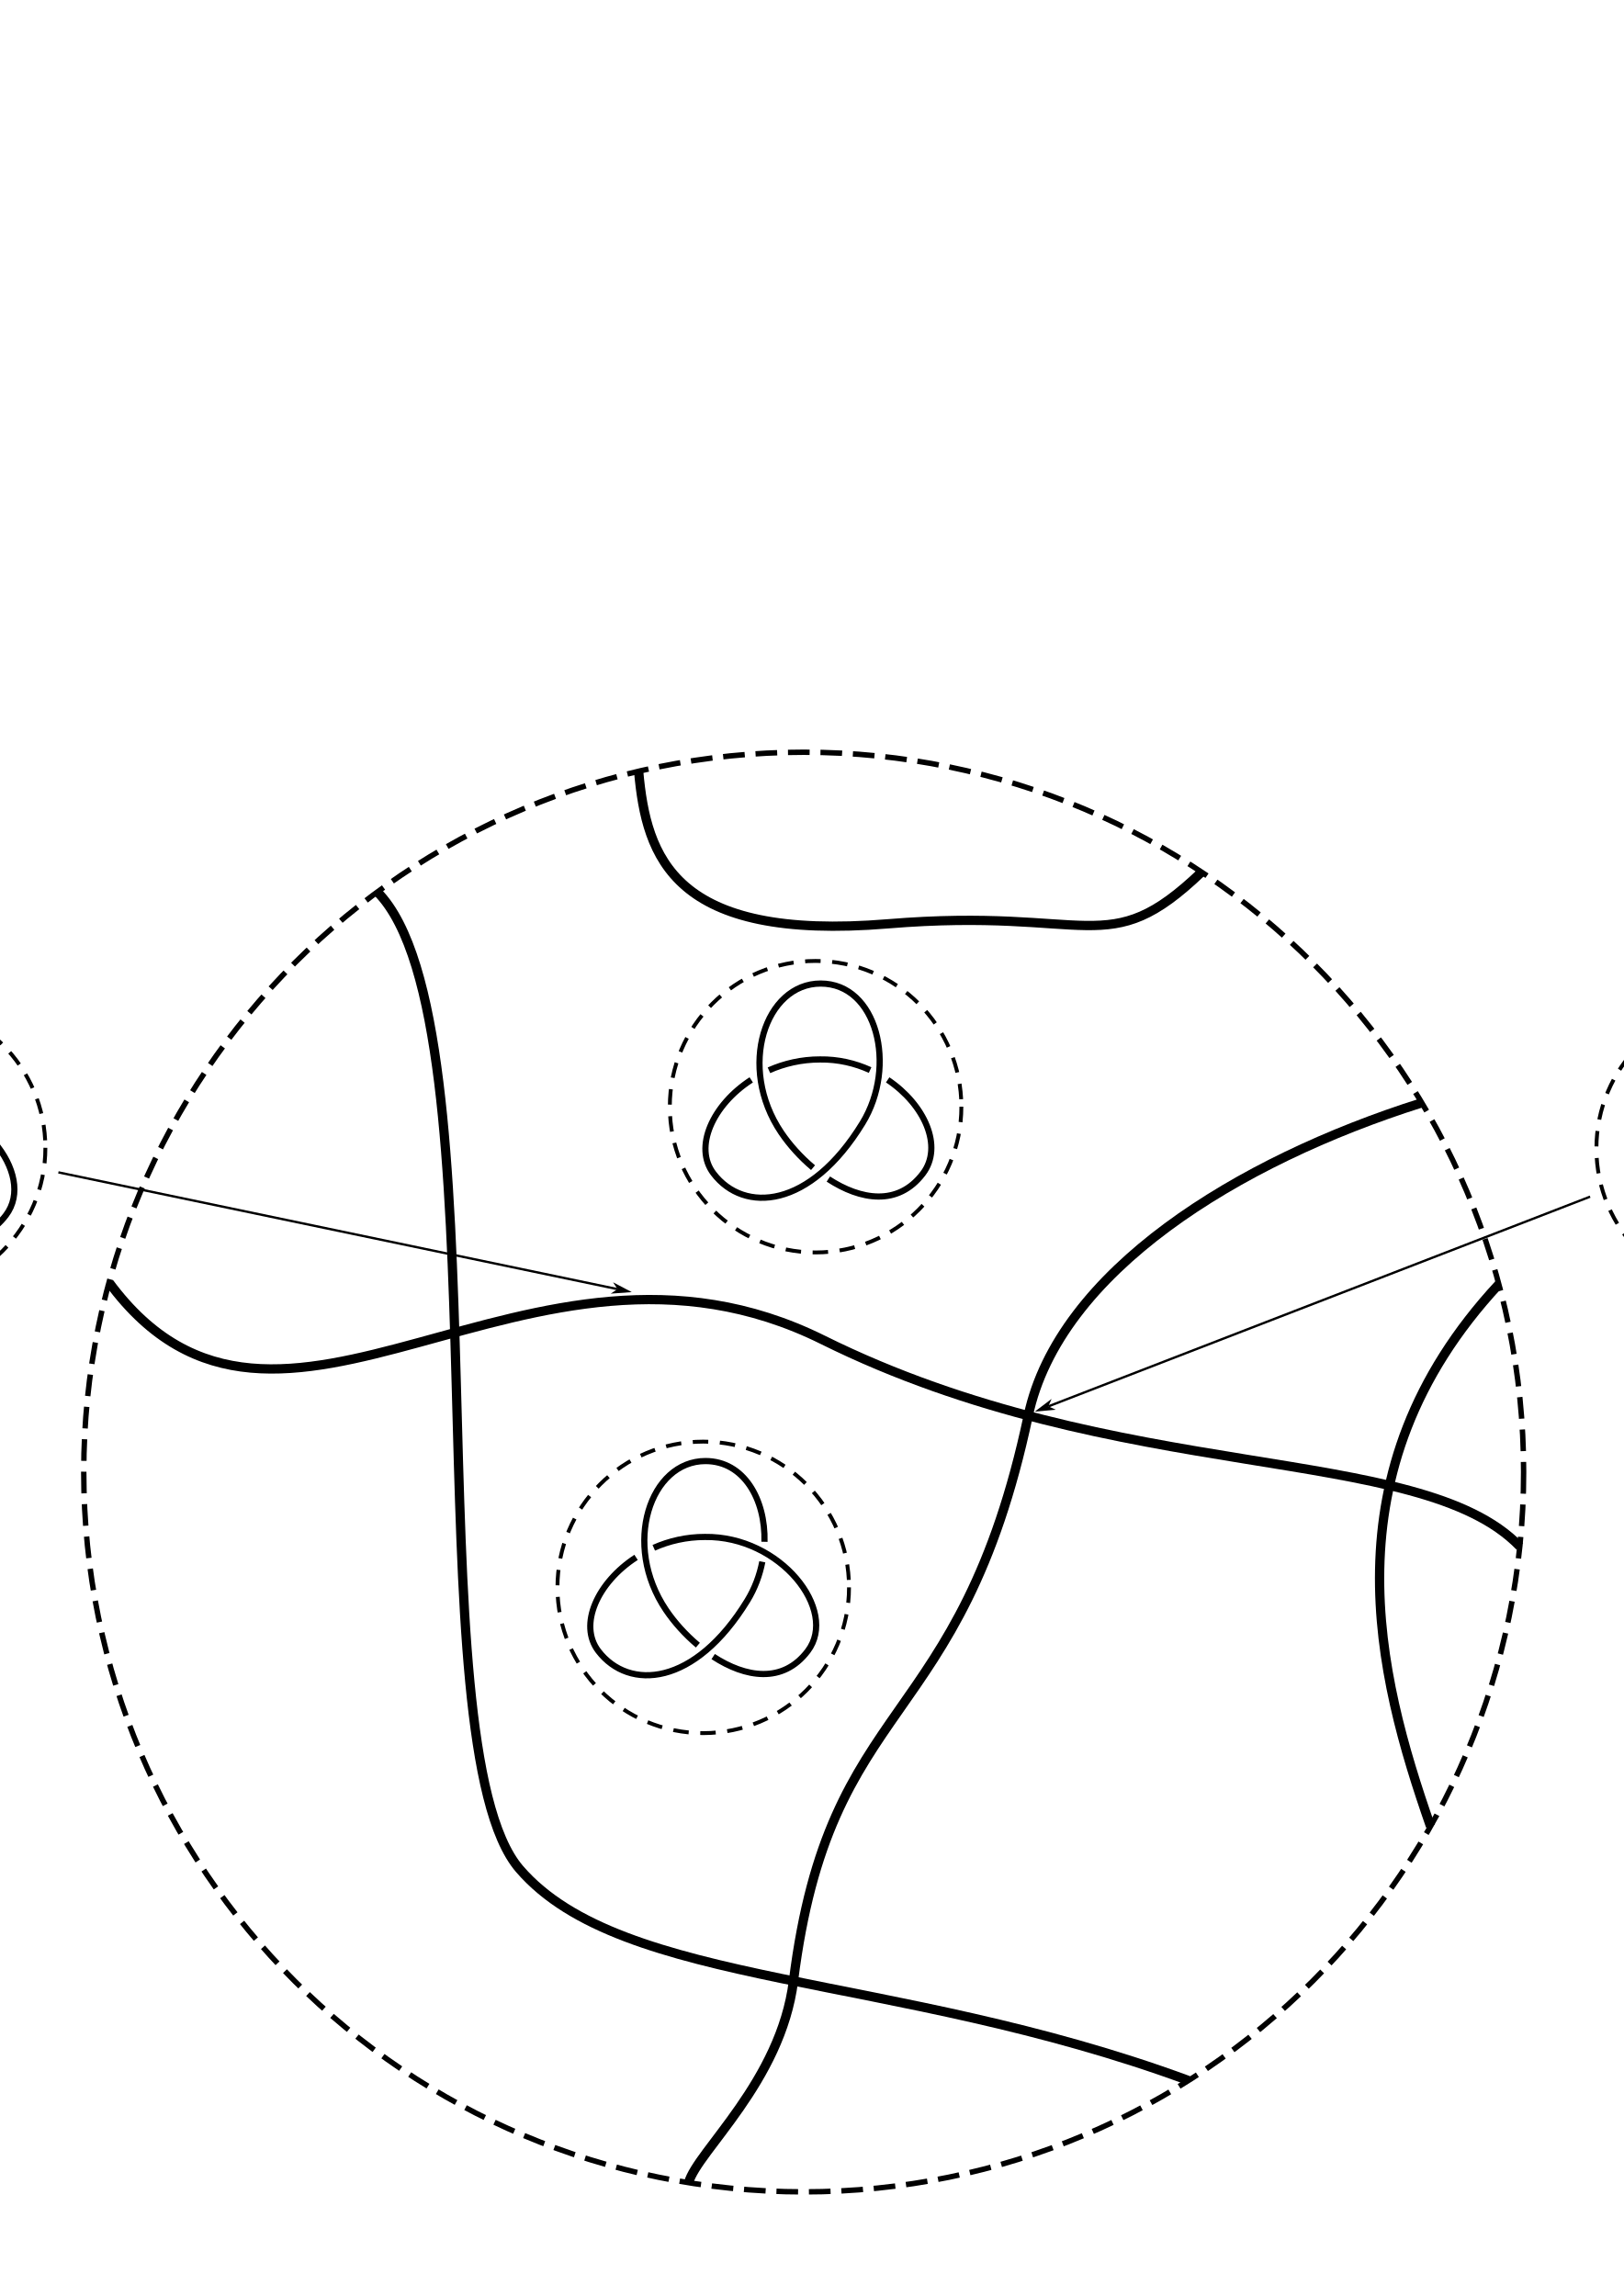
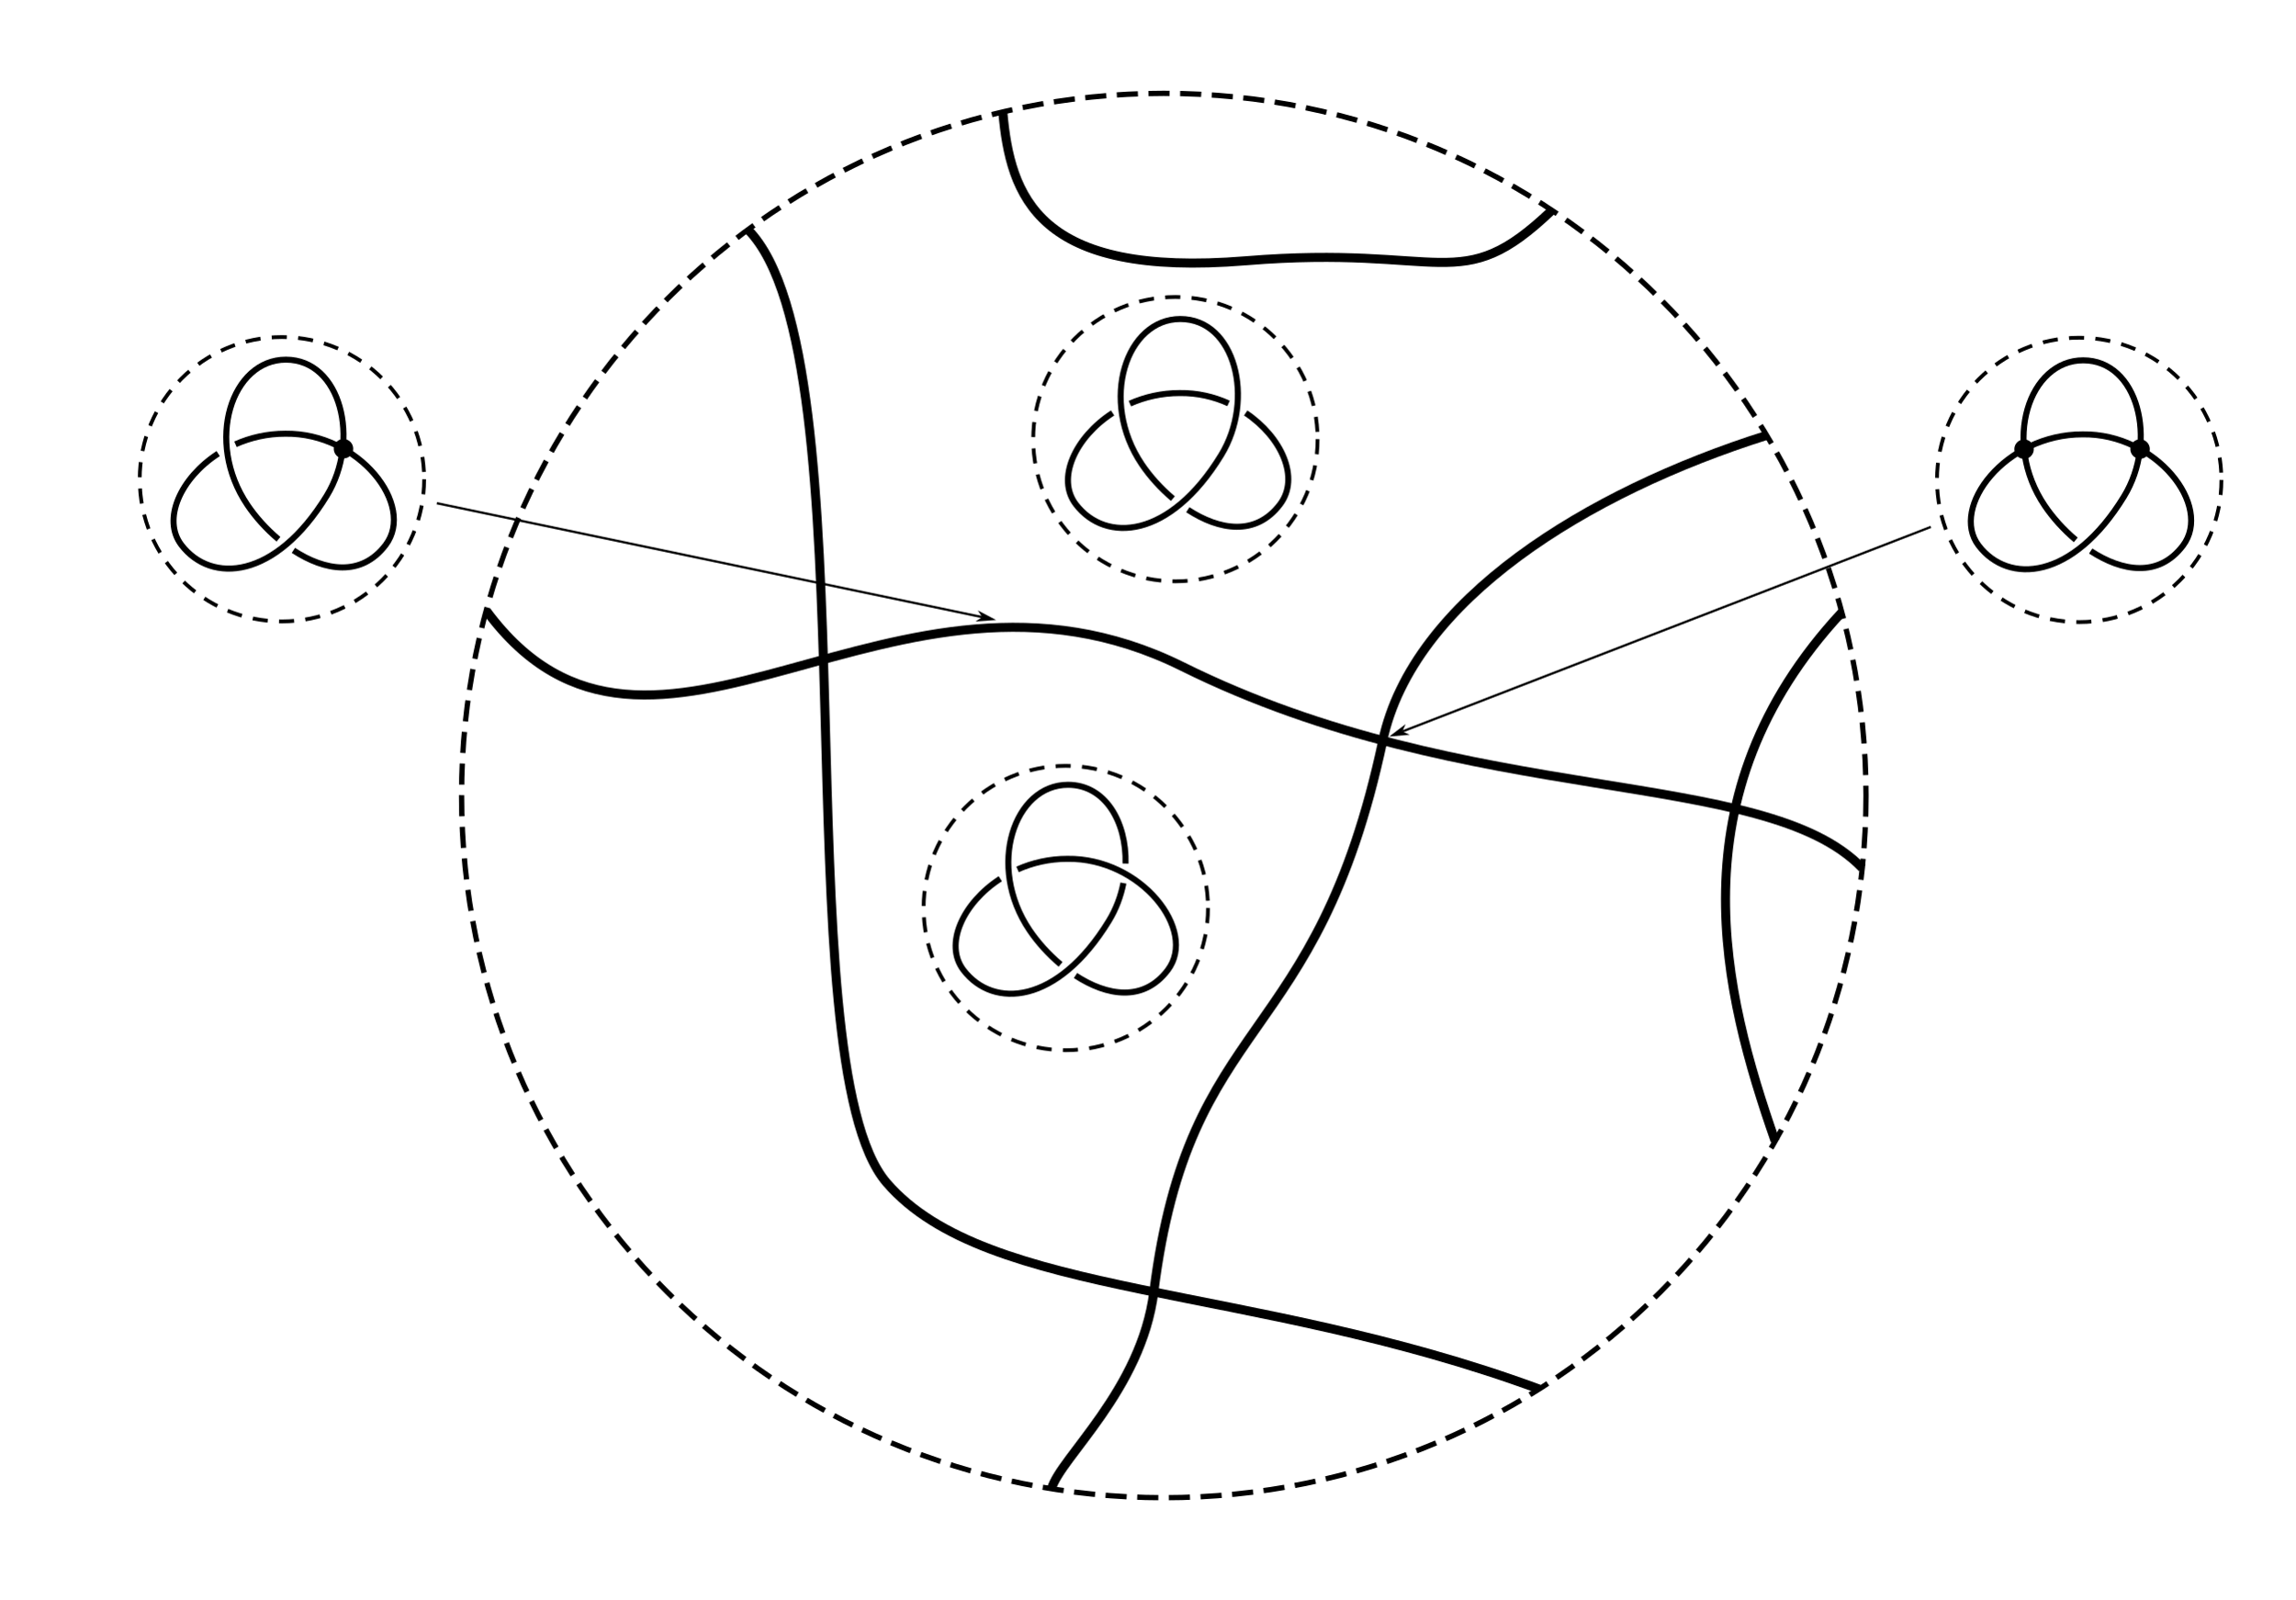
- <svg xmlns="http://www.w3.org/2000/svg" width="210mm" height="297mm" viewBox="0 0 210 297" version="1.1" id="svg1">
+ <svg xmlns="http://www.w3.org/2000/svg" width="304.309mm" height="212.078mm" viewBox="0 0 304.309 212.078" version="1.1" id="svg1">
  <defs id="defs1">
    <marker style="overflow:visible" id="marker13" refX="0" refY="0" orient="auto-start-reverse" markerWidth="1" markerHeight="1" viewBox="0 0 1 1" preserveAspectRatio="xMidYMid">
      <path style="fill:context-stroke;fill-rule:evenodd;stroke:none" d="M 0,0 5,-5 -12.5,0 5,5 Z" transform="scale(-0.5)" id="path13" />
    </marker>
    <marker style="overflow:visible" id="DartArrow" refX="0" refY="0" orient="auto-start-reverse" markerWidth="1" markerHeight="1" viewBox="0 0 1 1" preserveAspectRatio="xMidYMid">
      <path style="fill:context-stroke;fill-rule:evenodd;stroke:none" d="M 0,0 5,-5 -12.5,0 5,5 Z" transform="scale(-0.5)" id="path12" />
    </marker>
  </defs>
-   <g id="layer1">
-     <circle style="fill:none;stroke:#000000;stroke-width:0.7;stroke-miterlimit:2.7;stroke-dasharray:2.8,1.4;stroke-dashoffset:0" id="path1" cx="103.944" cy="190.417" r="93.112" />
+   <g id="layer1" transform="translate(50.36409,-84.92768)">
+     <circle style="fill:none;stroke:#000000;stroke-width:0.7;stroke-miterlimit:2.7;stroke-dasharray:2.8, 1.4;stroke-dashoffset:0" id="path1" cx="103.944" cy="190.417" r="93.112" />
    <path style="fill:none;stroke:#000000;stroke-width:1.2;stroke-linecap:butt;stroke-linejoin:miter;stroke-dasharray:none;stroke-opacity:1" d="m 48.813,115.381 c 16.666,16.945 4.383,110.187 18.398,126.402 13.319,15.411 48.083,13.196 86.488,27.337" id="path3" />
    <path style="fill:none;stroke:#000000;stroke-width:1.2;stroke-linecap:butt;stroke-linejoin:miter;stroke-dasharray:none;stroke-opacity:1" d="m 89.065,282.332 c 1.104,-4.041 11.925,-13.073 13.556,-26.081 4.68,-37.311 21.573,-31.773 30.366,-73.123 3.96,-18.62 27.052,-32.943 50.887,-40.47" id="path4" />
    <path style="fill:none;stroke:#000000;stroke-width:1.2;stroke-linecap:butt;stroke-linejoin:miter;stroke-dasharray:none;stroke-opacity:1" d="m 193.836,166.143 c -22.499,24.272 -15.618,50.576 -8.827,70.08" id="path5" />
    <path style="fill:none;stroke:#000000;stroke-width:1.2;stroke-linecap:butt;stroke-linejoin:miter;stroke-dasharray:none;stroke-opacity:1" d="m 14.115,165.911 c 22.023,29.789 54.025,-11.594 92.292,7.4 38.267,18.994 77.105,13.195 90.151,26.719" id="path6" />
    <path style="fill:none;stroke:#000000;stroke-width:1.2;stroke-linecap:butt;stroke-linejoin:miter;stroke-dasharray:none;stroke-opacity:1" d="m 82.6,99.784 c 1.001,11.132 4.487,22.012 32.24,19.717 26.474,-2.19 28.321,5.002 40.56,-6.686" id="path7" />
    <circle style="fill:none;stroke:#000000;stroke-width:0.5;stroke-miterlimit:2.7;stroke-dasharray:2, 1.5;stroke-dashoffset:0" id="path8" cx="90.952" cy="205.335" r="18.854" />
    <circle style="fill:none;stroke:#000000;stroke-width:0.5;stroke-miterlimit:2.7;stroke-dasharray:2, 1.5;stroke-dashoffset:0" id="path8-8" cx="-12.986" cy="148.474" r="18.854" />
    <circle style="fill:none;stroke:#000000;stroke-width:0.5;stroke-miterlimit:2.7;stroke-dasharray:2, 1.5;stroke-dashoffset:0" id="path8-3" cx="105.484" cy="143.157" r="18.854" />
    <path style="display:inline;fill:none;stroke:#000000;stroke-width:3.527;stroke-dasharray:none" d="m 105.539,242.329 c 18.364,12.006 39.727,15.615 53.932,-3.172 17.565,-23.231 -15.615,-65.651 -58.635,-65.039 -10.563,-0.019 -20.447,2.311 -29.171,6.178 m -10.095,5.464 c -22.03,14.282 -32.952,38.434 -21.512,53.397 17.446,22.818 55.048,20.147 84.962,-28.747 4.232,-6.916 7.036,-14.488 8.52,-22.124 m 1.249,-11.411 c 0.619,-24.209 -11.773,-46.047 -33.643,-46.047 -31.53,0 -47.683,47.603 -22.509,84.932 4.77,7.073 11.07,14.095 18.174,20.065" id="path4-3" transform="matrix(0.2268225,0,0,0.2268225,68.30004,159.3199)" />
    <path style="display:inline;fill:none;stroke:#000000;stroke-width:3.527;stroke-dasharray:none" d="m 105.539,242.329 c 18.364,12.006 39.727,15.615 53.932,-3.172 17.565,-23.231 -15.615,-65.651 -58.635,-65.039 -10.563,-0.019 -20.447,2.311 -29.171,6.178 m -10.095,5.464 c -22.03,14.282 -32.952,38.434 -21.512,53.397 17.446,22.818 55.048,20.147 84.962,-28.747 19.907,-32.537 8.226,-79.582 -23.874,-79.582 -31.53,0 -47.683,47.603 -22.509,84.932 4.77,7.073 11.07,14.095 18.174,20.065" id="path4-3-6" transform="matrix(0.2268225,0,0,0.2268225,-35.4013,102.9407)" />
    <circle style="fill:none;stroke:#000000;stroke-width:0.5;stroke-miterlimit:2.7;stroke-dasharray:2, 1.5;stroke-dashoffset:0" id="path8-8-6" cx="225.324" cy="148.562" r="18.854" />
    <path style="display:inline;fill:none;stroke:#000000;stroke-width:3.527;stroke-dasharray:none" d="m 105.539,242.329 c 18.364,12.006 39.727,15.615 53.932,-3.172 17.565,-23.231 -15.615,-65.651 -58.635,-65.039 -45.123,-0.082 -77.849,42.711 -60.778,65.039 17.446,22.818 55.048,20.147 84.962,-28.747 19.907,-32.537 8.226,-79.582 -23.874,-79.582 -31.53,0 -47.683,47.603 -22.509,84.932 4.77,7.073 11.07,14.095 18.174,20.065" id="path4-3-6-0" transform="matrix(0.2268225,0,0,0.2268225,202.9094,103.0281)" />
    <path style="display:inline;fill:none;stroke:#000000;stroke-width:3.527;stroke-dasharray:none" d="m 129.351,180.164 c -8.578,-3.897 -18.267,-6.193 -28.514,-6.047 -10.563,-0.019 -20.447,2.311 -29.171,6.178 m -10.095,5.464 c -22.03,14.282 -32.952,38.434 -21.512,53.397 17.446,22.818 55.048,20.147 84.962,-28.747 19.907,-32.537 8.226,-79.582 -23.874,-79.582 -31.53,0 -47.683,47.603 -22.509,84.932 4.77,7.073 11.07,14.095 18.174,20.065 m 8.727,6.505 c 18.364,12.006 39.727,15.615 53.932,-3.172 11.652,-15.411 0.973,-39.266 -20.095,-53.402" id="path4-3-1" transform="matrix(0.2268225,0,0,0.2268225,83.19422,97.55193)" />
    <path style="fill:none;stroke:#000000;stroke-width:0.3;stroke-linecap:butt;stroke-linejoin:miter;stroke-dasharray:none;stroke-opacity:1;marker-end:url(#DartArrow)" d="M 7.552,151.652 79.871,166.758" id="path9" />
    <path style="fill:none;stroke:#000000;stroke-width:0.3;stroke-linecap:butt;stroke-linejoin:miter;stroke-dasharray:none;stroke-opacity:1;marker-start:url(#marker13)" d="m 135.579,181.924 70.074,-27.129" id="path10" />
    <circle style="fill:#000000;stroke:none;stroke-width:1.304;stroke-miterlimit:2.7;stroke-dasharray:none;stroke-dashoffset:0" id="path14" cx="-4.826" cy="144.429" r="1.292" />
    <circle style="fill:#000000;stroke:none;stroke-width:1.304;stroke-miterlimit:2.7;stroke-dasharray:none;stroke-dashoffset:0" id="path14-9" cx="218.015" cy="144.487" r="1.292" />
    <circle style="fill:#000000;stroke:none;stroke-width:1.304;stroke-miterlimit:2.7;stroke-dasharray:none;stroke-dashoffset:0" id="path14-3" cx="233.393" cy="144.47" r="1.292" />
  </g>
</svg>
